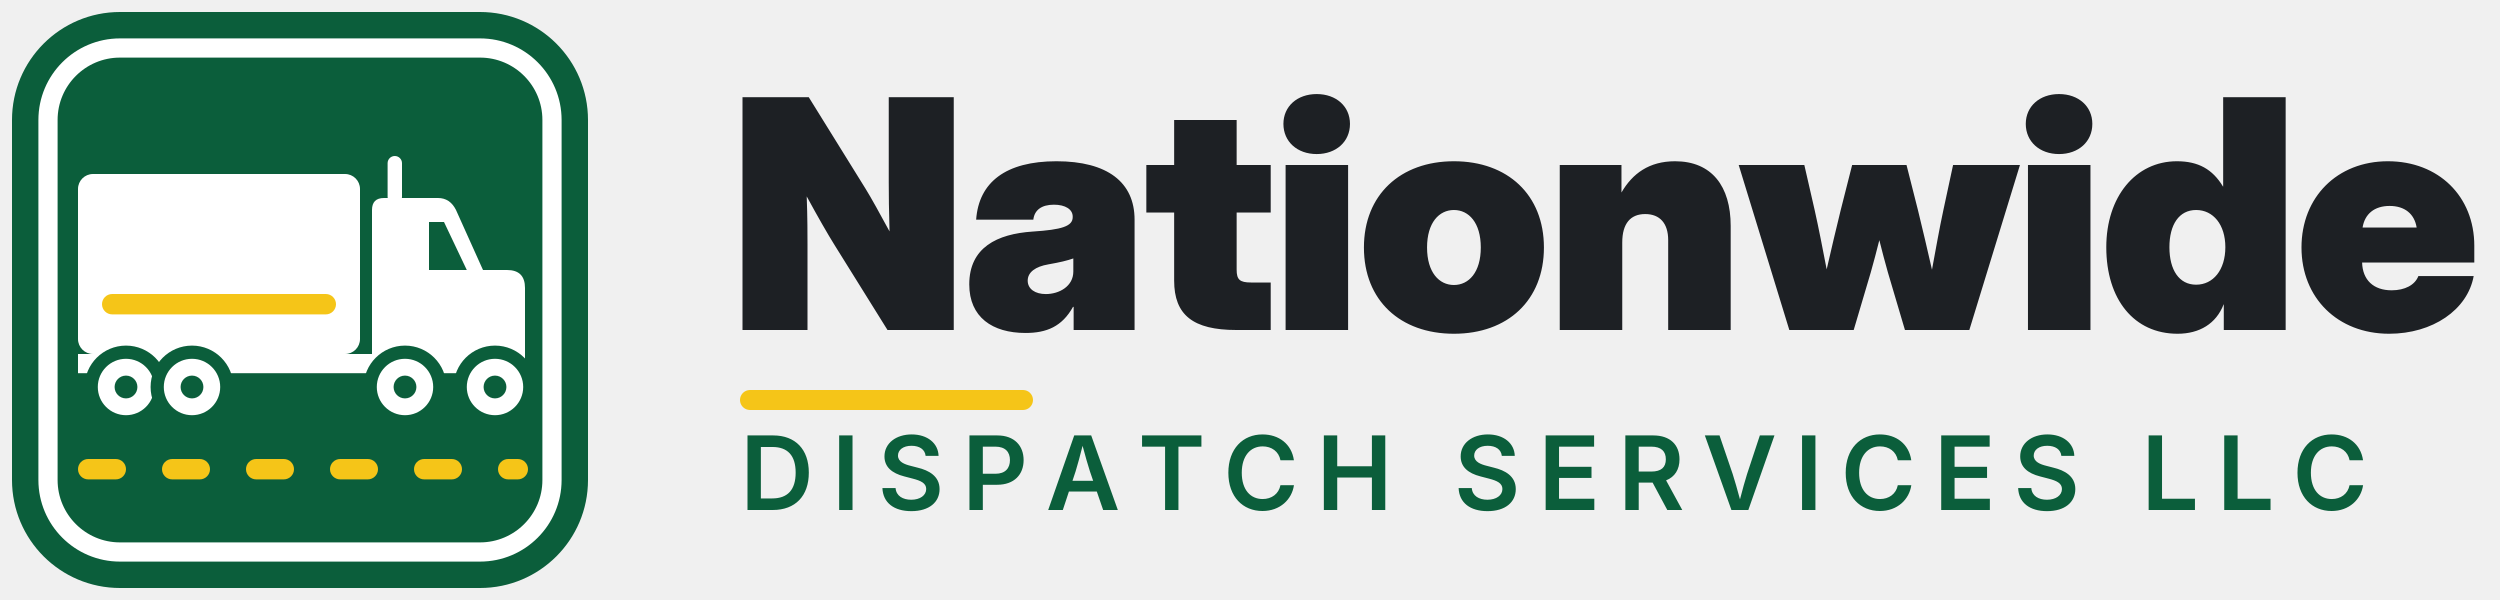
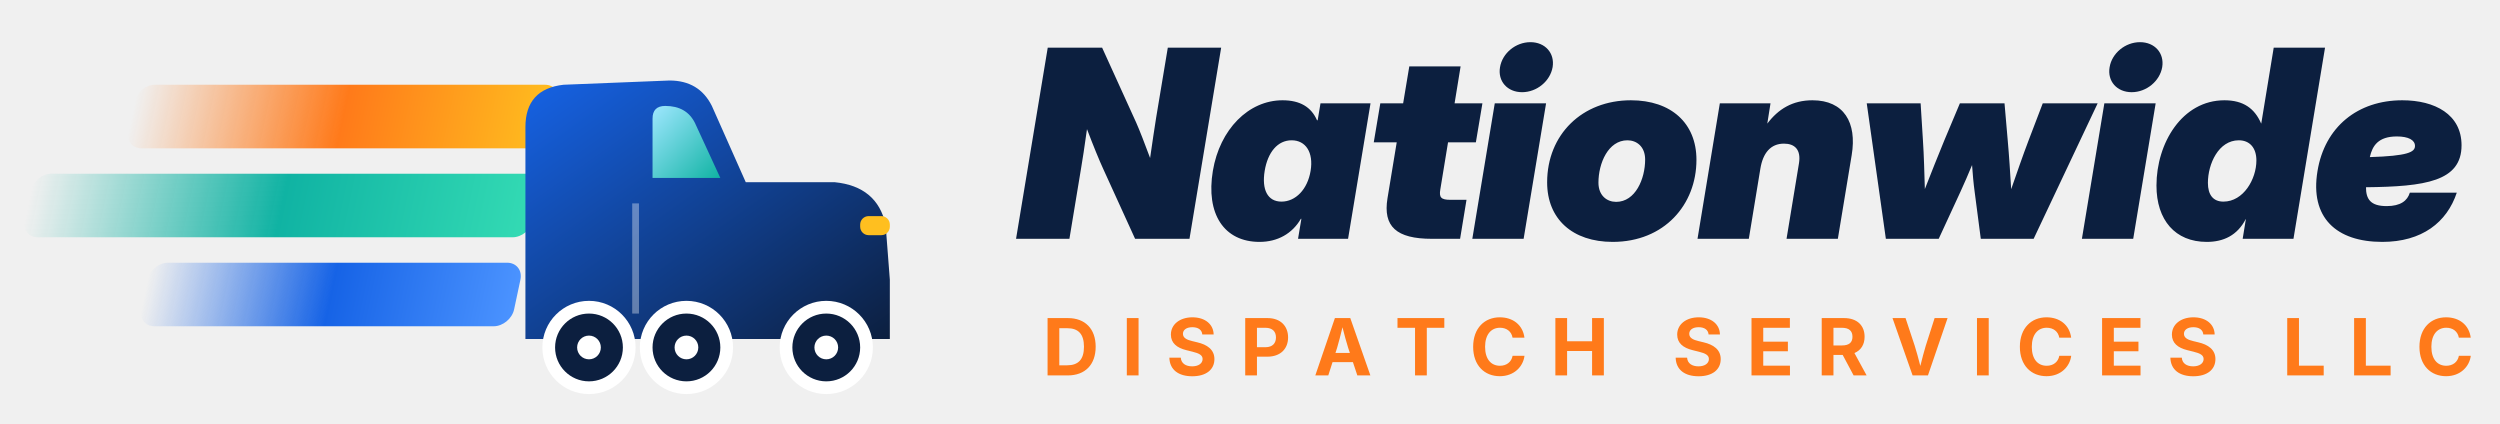
- <svg xmlns="http://www.w3.org/2000/svg" viewBox="0 0 500 120" width="500" height="120" role="img" aria-label="Nationwide Dispatch Services LLC">
-   <g transform="translate(0.00 0.00) scale(1.2)">
-     <rect x="2" y="2" width="96" height="96" rx="18" fill="#0b5e3b" />
-     <rect x="8" y="8" width="84" height="84" rx="12" fill="none" stroke="#ffffff" stroke-width="3.2" />
-     <rect x="13" y="29" width="47" height="30" rx="2.5" fill="#ffffff" />
-     <path d="M62 61 V35 Q62 33 64 33 H73 Q75 33 76 35 L80.5 45 H84.5 Q87.5 45 87.5 48 V61 Z" fill="#ffffff" />
-     <path d="M71.5 37 H74 L77.8 45 H71.5 Z" fill="#0b5e3b" />
-     <rect x="64.6" y="26" width="2.4" height="8" rx="1.2" fill="#ffffff" />
-     <rect x="13" y="59" width="74.5" height="3.2" fill="#ffffff" />
-     <circle cx="21" cy="64.5" r="5.8" fill="#ffffff" stroke="#0b5e3b" stroke-width="2.2" />
-     <circle cx="21" cy="64.5" r="1.9" fill="#0b5e3b" />
-     <circle cx="32" cy="64.5" r="5.8" fill="#ffffff" stroke="#0b5e3b" stroke-width="2.2" />
-     <circle cx="32" cy="64.5" r="1.9" fill="#0b5e3b" />
-     <circle cx="67.5" cy="64.5" r="5.8" fill="#ffffff" stroke="#0b5e3b" stroke-width="2.2" />
-     <circle cx="67.5" cy="64.5" r="1.9" fill="#0b5e3b" />
-     <circle cx="82.5" cy="64.5" r="5.8" fill="#ffffff" stroke="#0b5e3b" stroke-width="2.2" />
-     <circle cx="82.5" cy="64.5" r="1.9" fill="#0b5e3b" />
-     <rect x="17" y="49" width="39" height="3.4" rx="1.7" fill="#f5c518" />
-     <rect x="13" y="76.5" width="8" height="3.4" rx="1.7" fill="#f5c518" />
-     <rect x="27" y="76.5" width="8" height="3.4" rx="1.7" fill="#f5c518" />
-     <rect x="41" y="76.5" width="8" height="3.4" rx="1.7" fill="#f5c518" />
-     <rect x="55" y="76.5" width="8" height="3.4" rx="1.7" fill="#f5c518" />
-     <rect x="69" y="76.5" width="8" height="3.4" rx="1.7" fill="#f5c518" />
-     <rect x="83" y="76.5" width="5" height="3.4" rx="1.7" fill="#f5c518" />
+ <svg xmlns="http://www.w3.org/2000/svg" viewBox="0 0 590 100" width="590" height="100" role="img" aria-label="Nationwide Dispatch Services LLC">
+   <defs>
+     <linearGradient id="v-cab0" x1="0" y1="0" x2="1" y2="1">
+       <stop offset="0" stop-color="#1663e6" />
+       <stop offset="1" stop-color="#0c1f3f" />
+     </linearGradient>
+     <linearGradient id="v-glass" x1="0" y1="0" x2="1" y2="1">
+       <stop offset="0" stop-color="#9fe7ff" />
+       <stop offset="1" stop-color="#10b3a3" />
+     </linearGradient>
+     <linearGradient id="v-s1" x1="0" x2="1">
+       <stop offset="0" stop-color="#ff7a1a" stop-opacity="0" />
+       <stop offset=".5" stop-color="#ff7a1a" />
+       <stop offset="1" stop-color="#ffbf1f" />
+     </linearGradient>
+     <linearGradient id="v-s2" x1="0" x2="1">
+       <stop offset="0" stop-color="#10b3a3" stop-opacity="0" />
+       <stop offset=".5" stop-color="#10b3a3" />
+       <stop offset="1" stop-color="#34dbb4" />
+     </linearGradient>
+     <linearGradient id="v-s3" x1="0" x2="1">
+       <stop offset="0" stop-color="#1663e6" stop-opacity="0" />
+       <stop offset=".5" stop-color="#1663e6" />
+       <stop offset="1" stop-color="#4b93ff" />
+     </linearGradient>
+   </defs>
+   <g transform="translate(0 4)">
+     <g transform="skewX(-12) translate(14 0)">
+       <rect x="22" y="16" width="100" height="15" rx="4" fill="url(#v-s1)" />
+       <rect x="2" y="37" width="120" height="15" rx="4" fill="url(#v-s2)" />
+       <rect x="34" y="58" width="88" height="15" rx="4" fill="url(#v-s3)" />
+     </g>
+     <path d="M124 76 V26 Q124 17 133 16 L158 15 Q165 15 168 21 L176 39 H197 Q207 40 209 49 L210 62 V76 Z" fill="url(#v-cab0)" />
+     <path d="M157 21 Q162 21 164 25 L170 38 H154 V24 Q154 21 157 21 Z" fill="url(#v-glass)" />
+     <path d="M150 44 V70" stroke="#ffffff" stroke-opacity=".35" stroke-width="1.6" />
+     <rect x="203" y="47" width="7" height="4.5" rx="2" fill="#ffbf1f" />
+     <circle cx="139" cy="78" r="11" fill="#ffffff" />
+     <circle cx="139" cy="78" r="8" fill="#0c1f3f" />
+     <circle cx="139" cy="78" r="2.8" fill="#ffffff" />
+     <circle cx="162" cy="78" r="11" fill="#ffffff" />
+     <circle cx="162" cy="78" r="8" fill="#0c1f3f" />
+     <circle cx="162" cy="78" r="2.8" fill="#ffffff" />
+     <circle cx="195" cy="78" r="11" fill="#ffffff" />
+     <circle cx="195" cy="78" r="8" fill="#0c1f3f" />
+     <circle cx="195" cy="78" r="2.8" fill="#ffffff" />
  </g>
-   <path d="M148.5 66.0H161.5V49.0C161.5 47.125 161.5 43.469 161.344 39.281C163.531 43.312 165.594 46.906 166.906 49.0L177.5 66.0H190.75V19.438H177.75V36.5C177.75 38.719 177.781 42.5 177.906 46.281C176.094 42.938 174.188 39.469 173.094 37.719L161.75 19.438H148.5ZM205.102 66.594C209.321 66.594 212.415 65.312 214.602 61.375H214.727V66.0H226.915V43.938C226.915 36.438 221.477 32.25 211.29 32.25C201.165 32.25 195.759 36.438 195.227 43.938H206.665C206.884 42.0 208.321 40.938 210.79 40.938C213.071 40.938 214.54 41.875 214.54 43.312V43.438C214.54 45.25 212.352 45.938 206.54 46.312C199.415 46.781 193.852 49.5 193.852 56.875C193.852 63.438 198.477 66.594 205.102 66.594ZM209.165 58.812C207.04 58.812 205.54 57.812 205.54 56.125C205.54 54.438 207.102 53.312 209.665 52.875C211.977 52.469 213.415 52.125 214.665 51.688V54.312C214.665 57.25 211.852 58.812 209.165 58.812ZM254.142 33.0H247.33V24.0H234.83V33.0H229.267V42.5H234.83V56.125C234.83 63.0 238.611 66.0 247.267 66.0H254.142V56.5H250.205C247.924 56.5 247.33 55.906 247.33 53.938V42.5H254.142ZM257.12 66.0H269.62V33.0H257.12ZM263.339 30.812C267.245 30.812 269.995 28.312 269.995 24.781C269.995 21.281 267.245 18.812 263.339 18.812C259.433 18.812 256.683 21.281 256.683 24.781C256.683 28.312 259.433 30.812 263.339 30.812ZM290.785 66.75C301.535 66.75 308.785 60.062 308.785 49.5C308.785 38.969 301.535 32.25 290.785 32.25C280.066 32.25 272.785 38.969 272.785 49.5C272.785 60.094 280.066 66.75 290.785 66.75ZM290.785 57.0C287.816 57.0 285.41 54.469 285.41 49.5C285.41 44.531 287.816 42.0 290.785 42.0C293.754 42.0 296.16 44.531 296.16 49.5C296.16 54.469 293.754 57.0 290.785 57.0ZM324.45 48.5C324.45 44.688 326.106 42.812 329.044 42.812C331.981 42.812 333.637 44.688 333.637 48.0V66.0H346.137V45.188C346.137 37.25 342.356 32.25 335.012 32.25C329.825 32.25 326.481 34.719 324.294 38.5V33.0H311.95V66.0H324.45ZM357.865 66.0H370.74L374.146 54.5C374.74 52.438 375.303 50.25 375.865 48.031C376.428 50.25 376.99 52.438 377.584 54.5L380.99 66.0H393.865L403.99 33.0H390.615L388.678 42.0C387.865 45.781 387.146 49.875 386.396 53.938C385.459 49.875 384.521 45.781 383.584 42.0L381.303 33.0H370.428L368.146 42.0C367.209 45.75 366.271 49.844 365.334 53.875C364.553 49.844 363.771 45.75 362.928 42.0L360.865 33.0H347.74ZM405.592 66.0H418.092V33.0H405.592ZM411.811 30.812C415.717 30.812 418.467 28.312 418.467 24.781C418.467 21.281 415.717 18.812 411.811 18.812C407.905 18.812 405.155 21.281 405.155 24.781C405.155 28.312 407.905 30.812 411.811 30.812ZM435.507 66.75C439.882 66.75 443.226 64.75 444.726 60.875H444.757V66.0H457.132V19.438H444.632V37.312H444.601C442.507 33.844 439.664 32.25 435.382 32.25C427.101 32.25 421.257 39.344 421.257 49.438C421.257 59.938 426.851 66.75 435.507 66.75ZM439.226 56.938C435.82 56.938 433.882 54.0 433.882 49.438C433.882 44.906 435.82 42.0 439.226 42.0C442.632 42.0 445.07 44.906 445.07 49.438C445.07 54.0 442.632 56.938 439.226 56.938ZM477.829 66.75C486.516 66.75 493.516 61.969 494.735 55.219H483.673C482.985 57.0 480.985 58.062 478.329 58.062C474.704 58.062 472.516 56.0 472.423 52.5H494.86V49.156C494.86 39.25 487.704 32.25 477.579 32.25C467.454 32.25 460.298 39.406 460.298 49.5C460.298 59.594 467.548 66.75 477.829 66.75ZM472.516 45.5C472.954 42.781 474.891 41.188 477.923 41.188C480.954 41.188 482.891 42.781 483.329 45.5Z" fill="#1d2024" />
-   <path d="M154.546 102.0C159.091 102.0 161.763 99.187 161.763 94.523C161.763 89.888 159.091 87.085 154.646 87.085H149.501V102.0ZM152.174 99.688V89.398H154.486C157.539 89.398 159.131 91.109 159.131 94.523C159.131 97.966 157.539 99.688 154.416 99.688ZM170.505 87.085H167.832V102.0H170.505ZM182.269 102.23C185.832 102.23 187.914 100.438 187.914 97.816C187.914 95.213 185.742 94.062 183.53 93.532L182.138 93.171C180.927 92.871 179.596 92.371 179.596 91.119C179.596 89.988 180.617 89.157 182.299 89.157C183.91 89.157 184.991 89.898 185.121 91.169H187.714C187.644 88.677 185.522 86.885 182.339 86.885C179.216 86.885 176.893 88.647 176.893 91.28C176.893 93.382 178.365 94.643 180.857 95.283L182.549 95.724C184.16 96.144 185.241 96.635 185.241 97.796C185.241 99.077 184.01 99.948 182.249 99.948C180.567 99.948 179.236 99.187 179.115 97.616H176.483C176.603 100.559 178.795 102.23 182.269 102.23ZM193.892 102.0H196.565V96.955H199.428C202.871 96.955 204.723 94.883 204.723 92.02C204.723 89.177 202.901 87.085 199.468 87.085H193.892ZM196.565 94.753V89.328H199.057C201.099 89.328 201.99 90.429 201.99 92.02C201.99 93.612 201.099 94.753 199.078 94.753ZM209.64 102.0H212.563L213.784 98.306H219.36L220.631 102.0H223.564L218.239 87.085H214.845ZM214.495 96.154 215.126 94.252C215.536 92.921 215.987 91.25 216.517 89.167C217.068 91.229 217.538 92.881 217.979 94.252L218.629 96.154ZM228.411 89.338H233.016V102.0H235.688V89.338H240.283V87.085H228.411ZM252.497 102.2C256.021 102.2 258.383 99.888 258.793 97.035H256.091C255.75 98.797 254.309 99.808 252.527 99.808C250.105 99.808 248.353 97.976 248.353 94.553C248.353 91.169 250.095 89.278 252.537 89.278C254.319 89.278 255.76 90.289 256.091 92.05H258.783C258.313 88.787 255.771 86.885 252.497 86.885C248.604 86.885 245.671 89.728 245.671 94.553C245.671 99.357 248.573 102.2 252.497 102.2ZM264.772 102.0H267.444V95.504H274.381V102.0H277.054V87.085H274.381V93.251H267.444V87.085H264.772ZM297.509 102.23C301.072 102.23 303.154 100.438 303.154 97.816C303.154 95.213 300.982 94.062 298.77 93.532L297.379 93.171C296.168 92.871 294.836 92.371 294.836 91.119C294.836 89.988 295.857 89.157 297.539 89.157C299.151 89.157 300.232 89.898 300.362 91.169H302.954C302.884 88.677 300.762 86.885 297.579 86.885C294.456 86.885 292.134 88.647 292.134 91.28C292.134 93.382 293.605 94.643 296.098 95.283L297.789 95.724C299.401 96.144 300.482 96.635 300.482 97.796C300.482 99.077 299.251 99.948 297.489 99.948C295.807 99.948 294.476 99.187 294.356 97.616H291.723C291.843 100.559 294.036 102.23 297.509 102.23ZM309.133 102.0H318.862V99.748H311.805V95.584H318.302V93.362H311.805V89.338H318.822V87.085H309.133ZM325.071 102.0H327.744V96.525H330.526L333.459 102.0H336.452L333.219 96.074C334.981 95.374 335.901 93.882 335.901 91.86C335.901 89.017 334.08 87.085 330.646 87.085H325.071ZM327.744 94.312V89.328H330.236C332.268 89.328 333.169 90.269 333.169 91.86C333.169 93.442 332.268 94.312 330.256 94.312ZM346.284 102.0H349.667L354.893 87.085H351.97L349.407 94.833C348.987 96.164 348.536 97.796 347.996 99.868C347.445 97.816 346.965 96.154 346.544 94.833L343.902 87.085H340.969ZM363.083 87.085H360.411V102.0H363.083ZM375.968 102.2C379.492 102.2 381.854 99.888 382.264 97.035H379.562C379.221 98.797 377.78 99.808 375.998 99.808C373.576 99.808 371.824 97.976 371.824 94.553C371.824 91.169 373.566 89.278 376.008 89.278C377.79 89.278 379.231 90.289 379.562 92.05H382.254C381.784 88.787 379.241 86.885 375.968 86.885C372.074 86.885 369.142 89.728 369.142 94.553C369.142 99.357 372.044 102.2 375.968 102.2ZM388.243 102.0H397.972V99.748H390.915V95.584H397.412V93.362H390.915V89.338H397.932V87.085H388.243ZM409.416 102.23C412.979 102.23 415.062 100.438 415.062 97.816C415.062 95.213 412.889 94.062 410.677 93.532L409.286 93.171C408.075 92.871 406.743 92.371 406.743 91.119C406.743 89.988 407.764 89.157 409.446 89.157C411.058 89.157 412.139 89.898 412.269 91.169H414.861C414.791 88.677 412.669 86.885 409.486 86.885C406.363 86.885 404.041 88.647 404.041 91.28C404.041 93.382 405.512 94.643 408.005 95.283L409.696 95.724C411.308 96.144 412.389 96.635 412.389 97.796C412.389 99.077 411.158 99.948 409.396 99.948C407.714 99.948 406.383 99.187 406.263 97.616H403.63C403.75 100.559 405.943 102.23 409.416 102.23ZM429.731 102.0H438.99V99.748H432.404V87.085H429.731ZM444.848 102.0H454.107V99.748H447.521V87.085H444.848ZM466.322 102.2C469.845 102.2 472.208 99.888 472.618 97.035H469.915C469.575 98.797 468.134 99.808 466.352 99.808C463.929 99.808 462.178 97.976 462.178 94.553C462.178 91.169 463.919 89.278 466.362 89.278C468.144 89.278 469.585 90.289 469.915 92.05H472.608C472.137 88.787 469.595 86.885 466.322 86.885C462.428 86.885 459.495 89.728 459.495 94.553C459.495 99.357 462.398 102.2 466.322 102.2Z" fill="#0b5e3b" />
-   <rect x="148" y="78" width="58.6" height="4" rx="2" fill="#f5c518" />
+   <path d="M239.788 56.36H252.382L255.106 39.891C255.409 38.075 255.984 34.533 256.529 30.476C258.013 34.381 259.436 37.863 260.374 39.891L267.882 56.36H280.718L288.195 11.253H275.602L272.847 27.782C272.514 29.931 271.938 33.625 271.424 37.288C270.213 34.018 268.911 30.658 268.154 28.963L260.102 11.253H247.266ZM297.256 57.087C301.494 57.087 304.975 55.149 307.004 51.637H307.125L306.338 56.36H318.144L323.442 24.391H311.635L310.969 28.387H310.818C309.456 25.269 306.822 23.665 302.674 23.665C294.652 23.665 287.871 30.537 286.236 40.315C284.541 50.487 288.87 57.087 297.256 57.087ZM302.432 47.581C299.132 47.581 297.74 44.735 298.466 40.315C299.193 35.925 301.524 33.11 304.824 33.11C308.124 33.11 310.031 35.925 309.304 40.315C308.578 44.735 305.732 47.581 302.432 47.581ZM349.849 24.391H343.28L344.702 15.672H332.593L331.14 24.391H325.751L324.207 33.594H329.626L327.447 46.794C326.357 53.454 329.536 56.36 337.921 56.36H344.581L346.095 47.157H342.281C340.071 47.157 339.586 46.582 339.919 44.674L341.736 33.594H348.305ZM347.466 56.36H359.575L364.873 24.391H352.764ZM359.212 21.757C362.693 21.757 365.842 19.154 366.417 15.854C366.962 12.554 364.661 9.951 361.18 9.951C357.698 9.951 354.55 12.554 354.005 15.854C353.43 19.154 355.731 21.757 359.212 21.757ZM380.593 57.087C392.763 57.087 400.362 48.307 400.362 37.712C400.362 29.084 394.398 23.665 384.892 23.665C373.388 23.665 365.124 31.748 365.124 43.04C365.124 51.698 371.118 57.087 380.593 57.087ZM381.411 47.641C379.261 47.641 377.233 46.188 377.233 43.1C377.233 38.529 379.534 33.11 384.075 33.11C386.224 33.11 388.253 34.563 388.253 37.651C388.253 42.222 385.952 47.641 381.411 47.641ZM415.447 39.8C416.052 36.107 417.869 33.897 421.017 33.897C423.56 33.897 425.074 35.32 424.559 38.529L421.622 56.36H433.732L437.001 36.591C438.273 28.902 435.155 23.665 427.738 23.665C423.045 23.665 419.685 25.723 417.081 29.174L417.838 24.391H405.88L400.613 56.36H412.722ZM445.063 56.36H457.535L462.682 45.219C463.62 43.221 464.498 41.102 465.406 38.953C465.558 41.102 465.739 43.221 466.012 45.219L467.465 56.36H479.938L495.044 24.391H482.087L478.757 33.11C477.364 36.773 476.002 40.739 474.64 44.644C474.398 40.739 474.155 36.773 473.822 33.11L473.066 24.391H462.53L458.867 33.11C457.354 36.743 455.81 40.709 454.266 44.614C454.145 40.709 454.054 36.743 453.812 33.11L453.267 24.391H440.552ZM491.329 56.36H503.438L508.736 24.391H496.627ZM503.075 21.757C506.556 21.757 509.705 19.154 510.28 15.854C510.825 12.554 508.524 9.951 505.043 9.951C501.561 9.951 498.413 12.554 497.868 15.854C497.293 19.154 499.594 21.757 503.075 21.757ZM520.793 57.087C524.729 57.087 527.998 55.573 529.997 51.698H530.027L529.27 56.36H541.258L548.706 11.253H536.596L533.66 29.144H533.629C532.085 25.572 529.421 23.665 524.971 23.665C514.981 23.665 508.926 33.776 508.926 43.797C508.926 51.94 513.346 57.087 520.793 57.087ZM524.729 47.581C522.277 47.581 521.066 45.946 521.066 43.161C521.066 38.68 523.579 33.11 528.362 33.11C530.905 33.11 532.509 34.866 532.509 37.863C532.509 42.283 529.452 47.581 524.729 47.581ZM562.216 57.087C571.57 57.087 577.474 52.485 579.805 45.462H568.725C568.15 47.369 566.545 48.64 563.245 48.64C559.431 48.64 558.371 46.975 558.371 44.19C572.297 44.039 580.925 42.828 580.925 34.291C580.925 26.995 574.628 23.665 566.939 23.665C556.464 23.665 548.653 29.901 546.928 40.376C545.111 51.335 551.348 57.087 562.216 57.087ZM559.279 37.076C559.885 34.381 561.277 32.202 565.667 32.202C568.392 32.202 569.936 33.049 569.936 34.442C569.936 35.895 568.24 36.803 559.279 37.076Z" fill="#0c1f3f" />
+   <path d="M251.985 88.6C256.099 88.6 258.579 86.057 258.579 81.825C258.579 77.611 256.099 75.068 252.03 75.068H247.226V88.6ZM249.996 86.211V77.456H251.867C254.455 77.456 255.818 78.8 255.818 81.825C255.818 84.867 254.455 86.211 251.849 86.211ZM268.699 75.068H265.929V88.6H268.699ZM281.381 88.8C284.668 88.8 286.603 87.21 286.603 84.749C286.603 82.479 284.841 81.316 282.561 80.789L281.335 80.49C280.191 80.217 279.174 79.79 279.174 78.782C279.174 77.874 279.973 77.22 281.39 77.22C282.779 77.22 283.642 77.847 283.742 78.928H286.421C286.376 76.548 284.414 74.886 281.417 74.886C278.474 74.886 276.331 76.521 276.331 78.964C276.331 80.935 277.702 82.088 279.991 82.642L281.48 83.015C282.952 83.378 283.815 83.805 283.815 84.731C283.815 85.757 282.834 86.457 281.353 86.457C279.855 86.457 278.756 85.775 278.665 84.404H275.968C276.049 87.283 278.129 88.8 281.381 88.8ZM293.871 88.6H296.641V84.177H299.084C302.2 84.177 303.989 82.315 303.989 79.636C303.989 76.975 302.227 75.068 299.148 75.068H293.871ZM296.641 81.943V77.356H298.63C300.329 77.356 301.128 78.274 301.128 79.636C301.128 80.998 300.329 81.943 298.639 81.943ZM310.413 88.6H313.473L314.481 85.458H319.286L320.33 88.6H323.409L318.668 75.068H315.035ZM315.172 83.287 315.562 82.07C315.971 80.708 316.371 79.1 316.825 77.238C317.297 79.082 317.724 80.68 318.16 82.07L318.568 83.287ZM329.806 77.366H333.947V88.6H336.726V77.366H340.859V75.068H329.806ZM353.949 88.782C357.364 88.782 359.471 86.484 359.78 83.968H356.973C356.701 85.439 355.538 86.32 353.994 86.32C351.905 86.32 350.48 84.776 350.48 81.843C350.48 78.973 351.887 77.347 354.003 77.347C355.547 77.347 356.71 78.219 356.964 79.691H359.771C359.371 76.648 357.028 74.886 353.949 74.886C350.38 74.886 347.664 77.42 347.664 81.843C347.664 86.239 350.343 88.782 353.949 88.782ZM367.066 88.6H369.836V82.833H375.731V88.6H378.51V75.068H375.731V80.535H369.836V75.068H367.066ZM400.867 88.8C404.154 88.8 406.089 87.21 406.089 84.749C406.089 82.479 404.327 81.316 402.047 80.789L400.821 80.49C399.677 80.217 398.66 79.79 398.66 78.782C398.66 77.874 399.459 77.22 400.876 77.22C402.265 77.22 403.128 77.847 403.228 78.928H405.907C405.862 76.548 403.9 74.886 400.903 74.886C397.96 74.886 395.817 76.521 395.817 78.964C395.817 80.935 397.188 82.088 399.477 82.642L400.967 83.015C402.438 83.378 403.301 83.805 403.301 84.731C403.301 85.757 402.32 86.457 400.839 86.457C399.341 86.457 398.242 85.775 398.151 84.404H395.454C395.536 87.283 397.615 88.8 400.867 88.8ZM413.357 88.6H422.43V86.302H416.127V82.896H421.94V80.635H416.127V77.366H422.412V75.068H413.357ZM429.926 88.6H432.696V83.768H434.876L437.455 88.6H440.525L437.646 83.323C439.19 82.66 440.044 81.325 440.044 79.473C440.044 76.812 438.282 75.068 435.203 75.068H429.926ZM432.696 81.525V77.356H434.685C436.383 77.356 437.183 78.11 437.183 79.473C437.183 80.826 436.383 81.525 434.694 81.525ZM451.372 88.6H454.996L459.627 75.068H456.567L454.478 81.598C454.069 82.96 453.651 84.522 453.197 86.366C452.734 84.54 452.298 82.96 451.871 81.598L449.71 75.068H446.631ZM469.339 75.068H466.569V88.6H469.339ZM482.974 88.782C486.389 88.782 488.496 86.484 488.805 83.968H485.999C485.726 85.439 484.564 86.32 483.02 86.32C480.931 86.32 479.505 84.776 479.505 81.843C479.505 78.973 480.913 77.347 483.029 77.347C484.573 77.347 485.735 78.219 485.989 79.691H488.796C488.396 76.648 486.053 74.886 482.974 74.886C479.405 74.886 476.689 77.42 476.689 81.843C476.689 86.239 479.369 88.782 482.974 88.782ZM496.092 88.6H505.165V86.302H498.862V82.896H504.674V80.635H498.862V77.366H505.146V75.068H496.092ZM517.619 88.8C520.907 88.8 522.841 87.21 522.841 84.749C522.841 82.479 521.079 81.316 518.8 80.789L517.574 80.49C516.429 80.217 515.412 79.79 515.412 78.782C515.412 77.874 516.211 77.22 517.628 77.22C519.018 77.22 519.881 77.847 519.98 78.928H522.66C522.614 76.548 520.653 74.886 517.655 74.886C514.713 74.886 512.57 76.521 512.57 78.964C512.57 80.935 513.941 82.088 516.23 82.642L517.719 83.015C519.19 83.378 520.053 83.805 520.053 84.731C520.053 85.757 519.072 86.457 517.592 86.457C516.093 86.457 514.994 85.775 514.904 84.404H512.206C512.288 87.283 514.368 88.8 517.619 88.8ZM539.785 88.6H548.395V86.302H542.555V75.068H539.785ZM555.573 88.6H564.183V86.302H558.343V75.068H555.573ZM577.273 88.782C580.688 88.782 582.795 86.484 583.104 83.968H580.297C580.025 85.439 578.862 86.32 577.318 86.32C575.229 86.32 573.804 84.776 573.804 81.843C573.804 78.973 575.211 77.347 577.327 77.347C578.871 77.347 580.034 78.219 580.288 79.691H583.094C582.695 76.648 580.352 74.886 577.273 74.886C573.704 74.886 570.988 77.42 570.988 81.843C570.988 86.239 573.667 88.782 577.273 88.782Z" fill="#ff7a1a" />
</svg>
